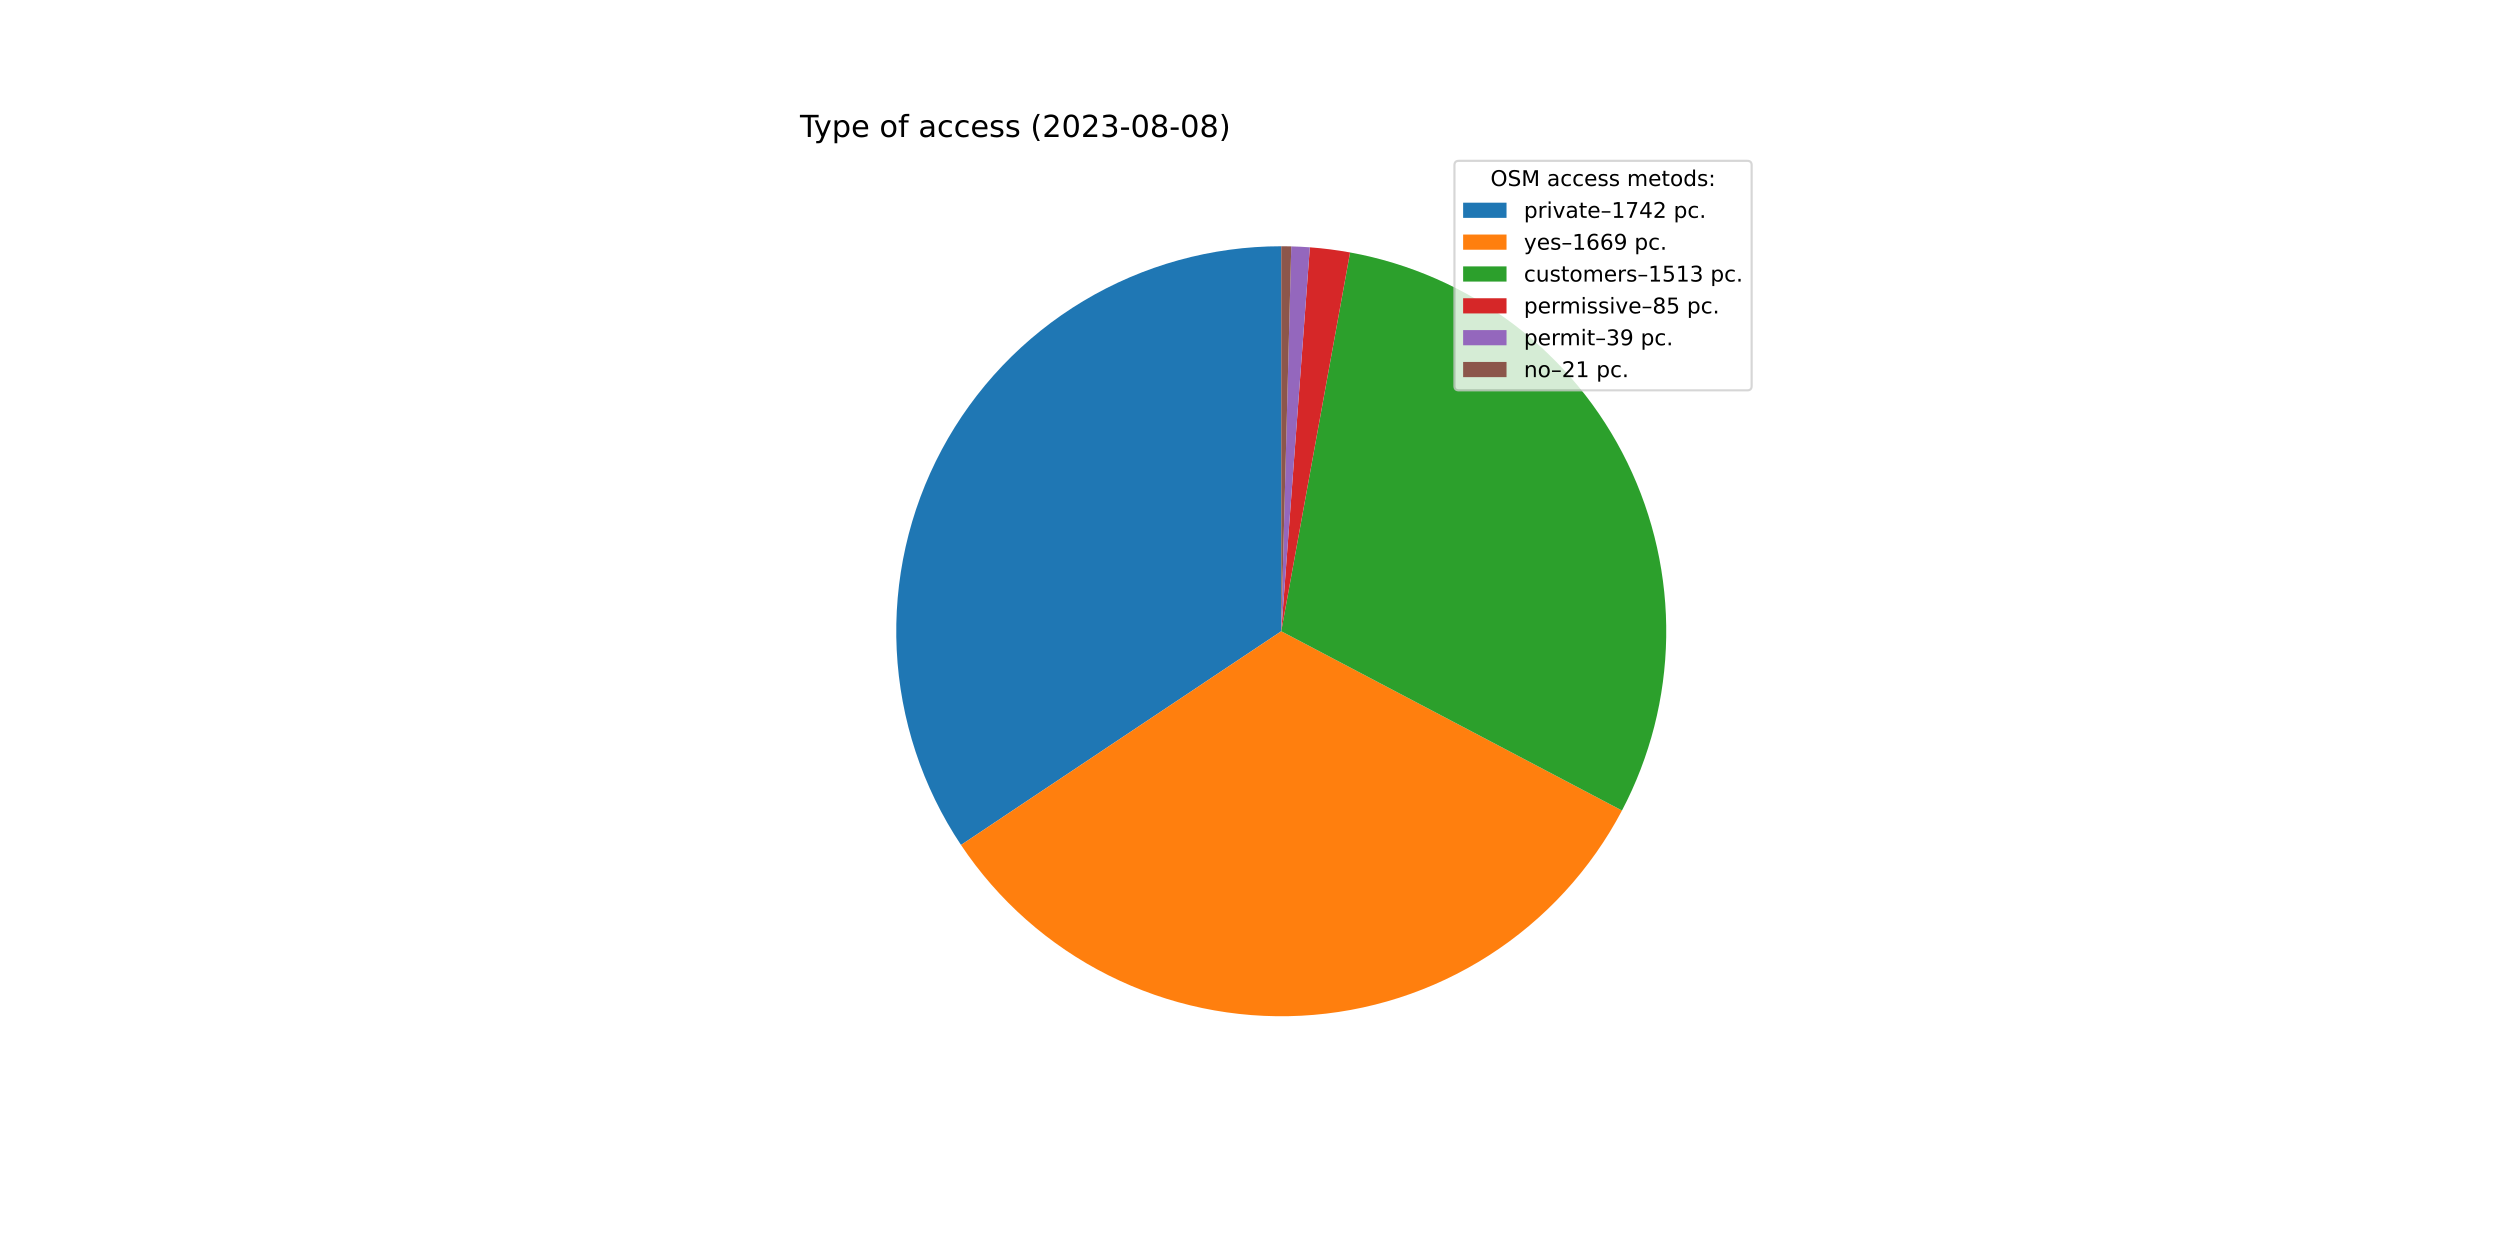
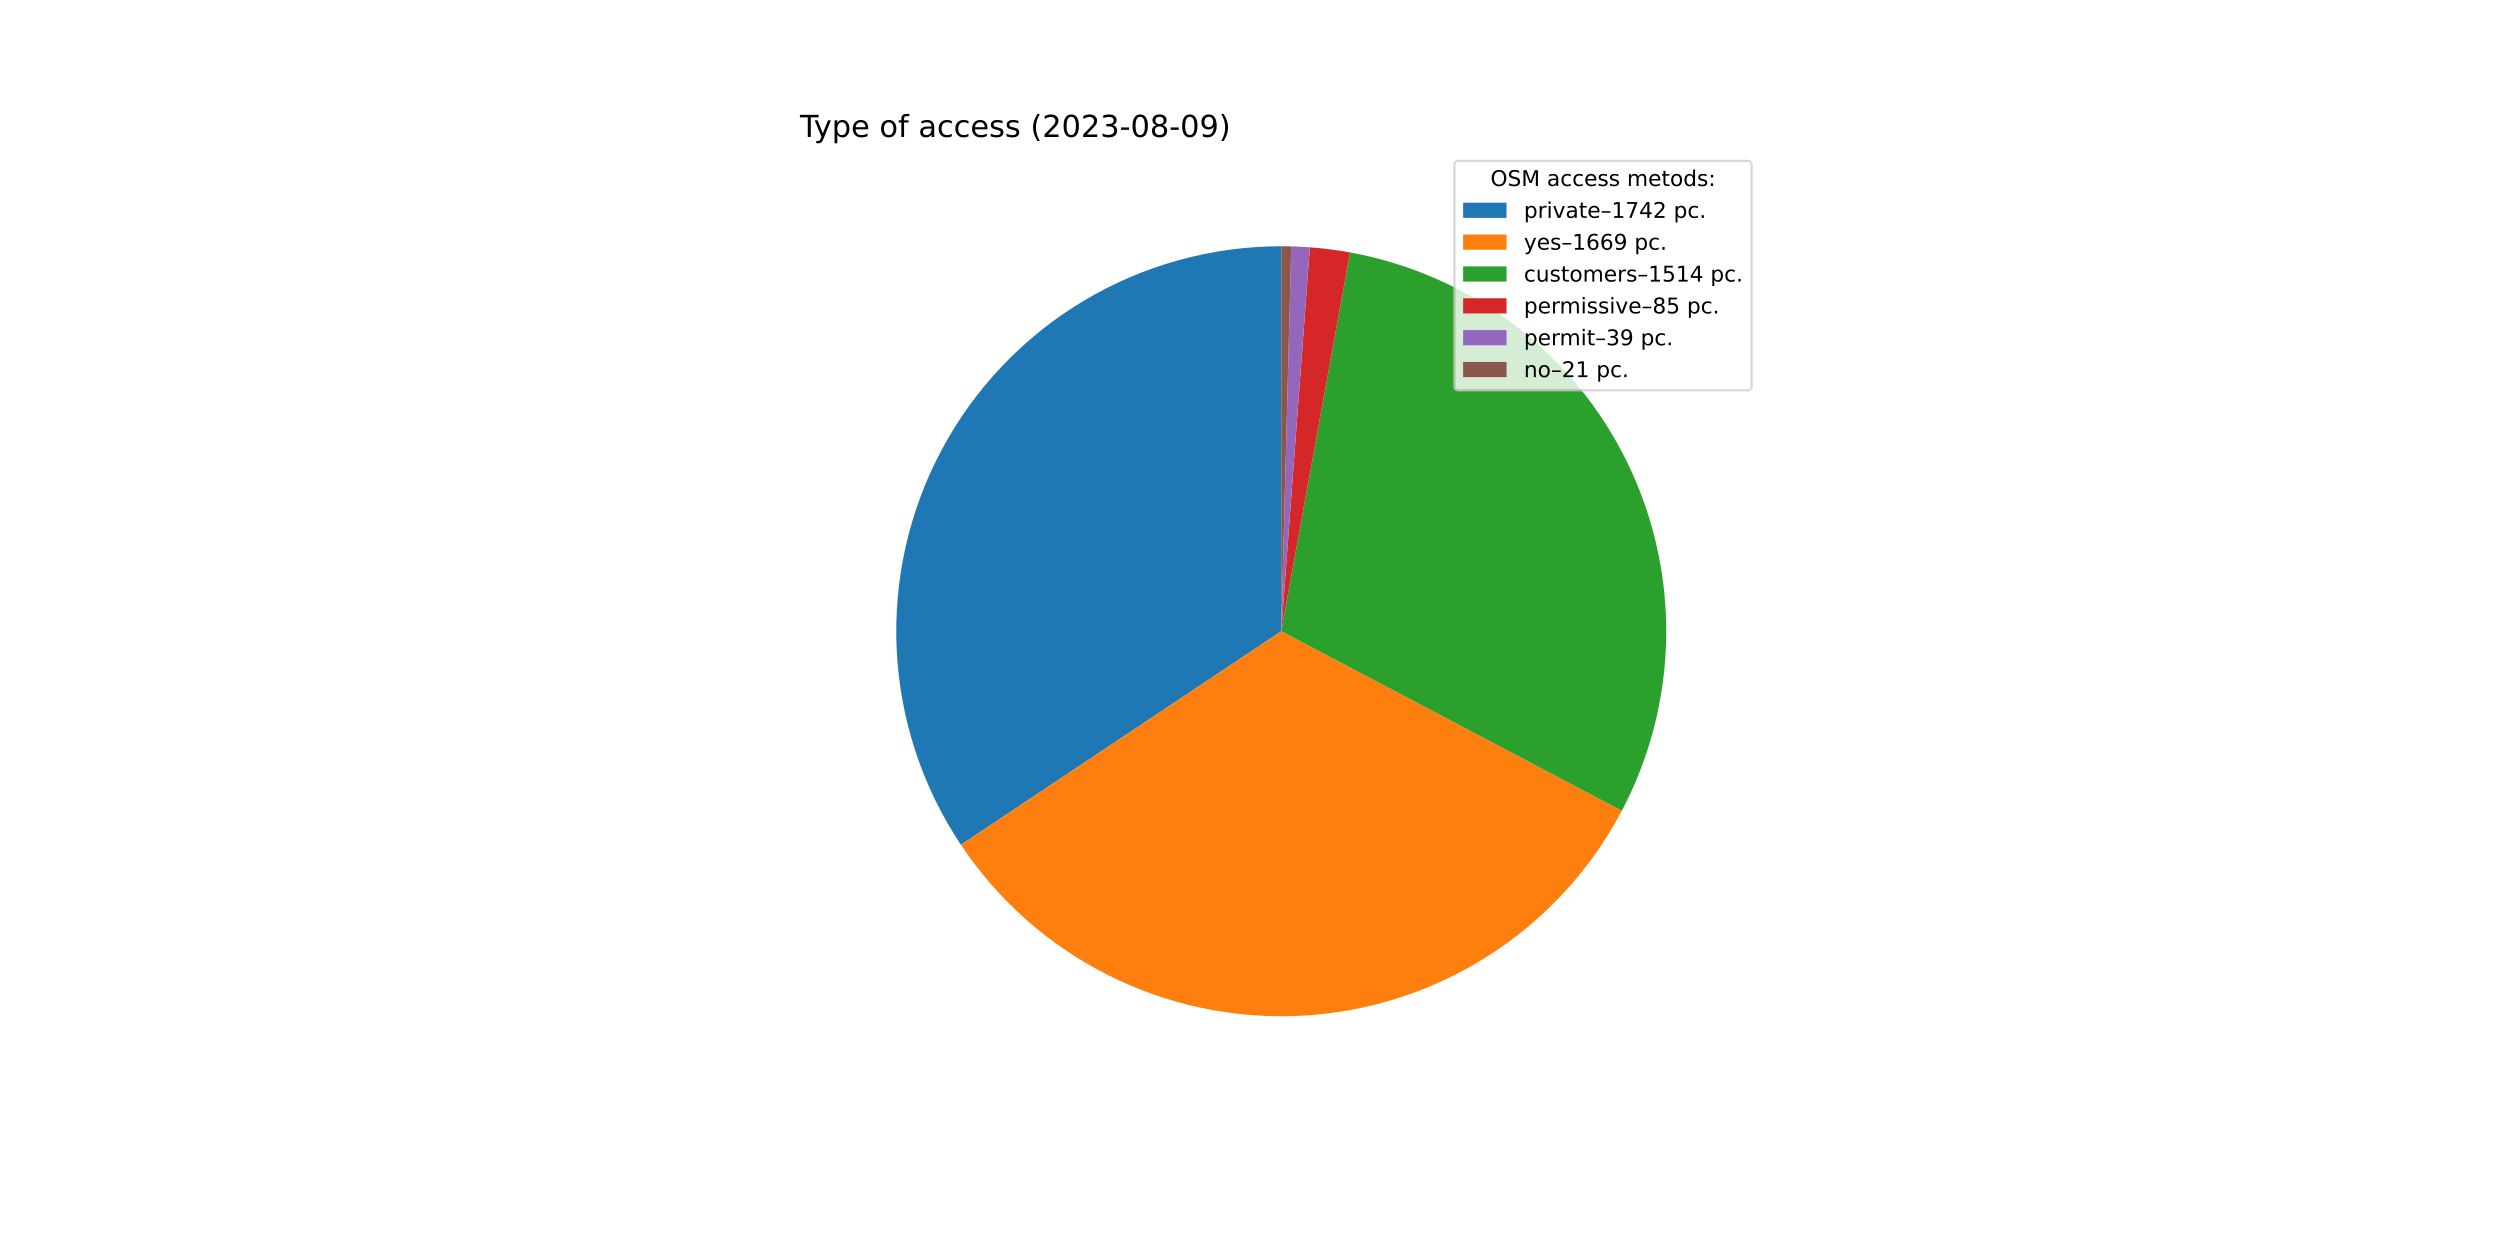
<svg xmlns="http://www.w3.org/2000/svg" xmlns:xlink="http://www.w3.org/1999/xlink" width="1152pt" height="576pt" viewBox="0 0 1152 576" version="1.1">
  <defs>
    <style type="text/css">*{stroke-linejoin: round; stroke-linecap: butt}</style>
  </defs>
  <g id="figure_1">
    <g id="patch_1">
      <path d="M 0 576  L 1152 576  L 1152 0  L 0 0  z " style="fill: #ffffff" />
    </g>
    <g id="axes_1">
      <g id="patch_2">
-         <path d="M 590.4 113.472  C 558.285 113.472 526.765 122.192 499.216 138.699  C 471.668 155.205 449.112 178.886 433.964 207.205  C 418.817 235.524 411.64 267.431 413.202 299.508  C 414.764 331.585 425.007 362.644 442.833 389.357  L 590.4 290.88  L 590.4 113.472  z " style="fill: #1f77b4" />
+         <path d="M 590.4 113.472  C 558.291 113.472 526.777 122.189 499.232 138.689  C 471.688 155.189 449.132 178.862 433.982 207.172  C 418.832 235.481 411.648 267.38 413.199 299.451  C 414.75 331.522 424.98 362.579 442.791 389.294  L 590.4 290.88  L 590.4 113.472  z " style="fill: #1f77b4" />
      </g>
      <g id="patch_3">
-         <path d="M 442.833 389.357  C 459.905 414.938 483.338 435.646 510.825 449.44  C 538.312 463.235 568.919 469.648 599.632 468.048  C 630.344 466.447 660.119 456.888 686.024 440.311  C 711.928 423.735 733.082 400.703 747.402 373.487  L 590.4 290.88  L 442.833 389.357  z " style="fill: #ff7f0e" />
+         <path d="M 442.791 389.294  C 459.848 414.877 483.267 435.592 510.741 449.398  C 538.215 463.205 568.813 469.634 599.52 468.053  C 630.228 466.473 660.003 456.936 685.914 440.381  C 711.826 423.827 732.994 400.817 747.333 373.617  L 590.4 290.88  L 442.791 389.294  z " style="fill: #ff7f0e" />
      </g>
      <g id="patch_4">
-         <path d="M 747.402 373.487  C 760.371 348.838 767.355 321.478 767.787 293.629  C 768.218 265.78 762.085 238.216 749.886 213.178  C 737.687 188.139 719.762 166.321 697.565 149.497  C 675.368 132.672 649.518 121.309 622.115 116.33  L 590.4 290.88  L 747.402 373.487  z " style="fill: #2ca02c" />
+         <path d="M 747.333 373.617  C 760.329 348.968 767.336 321.6 767.785 293.738  C 768.234 265.876 762.112 238.297 749.917 213.241  C 737.723 188.186 719.795 166.352 697.591 149.516  C 675.387 132.68 649.525 121.309 622.108 116.329  L 590.4 290.88  L 747.333 373.617  z " style="fill: #2ca02c" />
      </g>
      <g id="patch_5">
-         <path d="M 622.115 116.33  C 619.049 115.773 615.97 115.297 612.879 114.902  C 609.789 114.507 606.689 114.194 603.582 113.962  L 590.4 290.88  L 622.115 116.33  z " style="fill: #d62728" />
+         <path d="M 622.108 116.329  C 619.044 115.772 615.965 115.296 612.875 114.901  C 609.785 114.507 606.686 114.194 603.579 113.962  L 590.4 290.88  L 622.108 116.329  z " style="fill: #d62728" />
      </g>
      <g id="patch_6">
-         <path d="M 603.582 113.962  C 602.157 113.856 600.73 113.767 599.302 113.695  C 597.875 113.624 596.446 113.569 595.017 113.532  L 590.4 290.88  L 603.582 113.962  z " style="fill: #9467bd" />
+         <path d="M 603.579 113.962  C 602.154 113.856 600.728 113.767 599.301 113.695  C 597.873 113.624 596.445 113.569 595.017 113.532  L 590.4 290.88  L 603.579 113.962  z " style="fill: #9467bd" />
      </g>
      <g id="patch_7">
-         <path d="M 595.017 113.532  C 594.248 113.512 593.479 113.497 592.709 113.487  C 591.939 113.477 591.17 113.472 590.4 113.472  L 590.4 290.88  L 595.017 113.532  z " style="fill: #8c564b" />
+         <path d="M 595.017 113.532  C 594.247 113.512 593.478 113.497 592.708 113.487  C 591.939 113.477 591.169 113.472 590.4 113.472  L 590.4 290.88  L 595.017 113.532  z " style="fill: #8c564b" />
      </g>
      <g id="matplotlib.axis_1" />
      <g id="matplotlib.axis_2" />
      <g id="text_1">
        <g transform="translate(368.64 63.12)scale(0.14 -0.14)">
          <defs>
            <path id="DejaVuSans-54" d="M -19 4666  L 3928 4666  L 3928 4134  L 2272 4134  L 2272 0  L 1638 0  L 1638 4134  L -19 4134  L -19 4666  z " transform="scale(0.015625)" />
            <path id="DejaVuSans-79" d="M 2059 -325  Q 1816 -950 1584 -1140  Q 1353 -1331 966 -1331  L 506 -1331  L 506 -850  L 844 -850  Q 1081 -850 1212 -737  Q 1344 -625 1503 -206  L 1606 56  L 191 3500  L 800 3500  L 1894 763  L 2988 3500  L 3597 3500  L 2059 -325  z " transform="scale(0.015625)" />
            <path id="DejaVuSans-70" d="M 1159 525  L 1159 -1331  L 581 -1331  L 581 3500  L 1159 3500  L 1159 2969  Q 1341 3281 1617 3432  Q 1894 3584 2278 3584  Q 2916 3584 3314 3078  Q 3713 2572 3713 1747  Q 3713 922 3314 415  Q 2916 -91 2278 -91  Q 1894 -91 1617 61  Q 1341 213 1159 525  z M 3116 1747  Q 3116 2381 2855 2742  Q 2594 3103 2138 3103  Q 1681 3103 1420 2742  Q 1159 2381 1159 1747  Q 1159 1113 1420 752  Q 1681 391 2138 391  Q 2594 391 2855 752  Q 3116 1113 3116 1747  z " transform="scale(0.015625)" />
            <path id="DejaVuSans-65" d="M 3597 1894  L 3597 1613  L 953 1613  Q 991 1019 1311 708  Q 1631 397 2203 397  Q 2534 397 2845 478  Q 3156 559 3463 722  L 3463 178  Q 3153 47 2828 -22  Q 2503 -91 2169 -91  Q 1331 -91 842 396  Q 353 884 353 1716  Q 353 2575 817 3079  Q 1281 3584 2069 3584  Q 2775 3584 3186 3129  Q 3597 2675 3597 1894  z M 3022 2063  Q 3016 2534 2758 2815  Q 2500 3097 2075 3097  Q 1594 3097 1305 2825  Q 1016 2553 972 2059  L 3022 2063  z " transform="scale(0.015625)" />
            <path id="DejaVuSans-20" transform="scale(0.015625)" />
            <path id="DejaVuSans-6f" d="M 1959 3097  Q 1497 3097 1228 2736  Q 959 2375 959 1747  Q 959 1119 1226 758  Q 1494 397 1959 397  Q 2419 397 2687 759  Q 2956 1122 2956 1747  Q 2956 2369 2687 2733  Q 2419 3097 1959 3097  z M 1959 3584  Q 2709 3584 3137 3096  Q 3566 2609 3566 1747  Q 3566 888 3137 398  Q 2709 -91 1959 -91  Q 1206 -91 779 398  Q 353 888 353 1747  Q 353 2609 779 3096  Q 1206 3584 1959 3584  z " transform="scale(0.015625)" />
            <path id="DejaVuSans-66" d="M 2375 4863  L 2375 4384  L 1825 4384  Q 1516 4384 1395 4259  Q 1275 4134 1275 3809  L 1275 3500  L 2222 3500  L 2222 3053  L 1275 3053  L 1275 0  L 697 0  L 697 3053  L 147 3053  L 147 3500  L 697 3500  L 697 3744  Q 697 4328 969 4595  Q 1241 4863 1831 4863  L 2375 4863  z " transform="scale(0.015625)" />
            <path id="DejaVuSans-61" d="M 2194 1759  Q 1497 1759 1228 1600  Q 959 1441 959 1056  Q 959 750 1161 570  Q 1363 391 1709 391  Q 2188 391 2477 730  Q 2766 1069 2766 1631  L 2766 1759  L 2194 1759  z M 3341 1997  L 3341 0  L 2766 0  L 2766 531  Q 2569 213 2275 61  Q 1981 -91 1556 -91  Q 1019 -91 701 211  Q 384 513 384 1019  Q 384 1609 779 1909  Q 1175 2209 1959 2209  L 2766 2209  L 2766 2266  Q 2766 2663 2505 2880  Q 2244 3097 1772 3097  Q 1472 3097 1187 3025  Q 903 2953 641 2809  L 641 3341  Q 956 3463 1253 3523  Q 1550 3584 1831 3584  Q 2591 3584 2966 3190  Q 3341 2797 3341 1997  z " transform="scale(0.015625)" />
            <path id="DejaVuSans-63" d="M 3122 3366  L 3122 2828  Q 2878 2963 2633 3030  Q 2388 3097 2138 3097  Q 1578 3097 1268 2742  Q 959 2388 959 1747  Q 959 1106 1268 751  Q 1578 397 2138 397  Q 2388 397 2633 464  Q 2878 531 3122 666  L 3122 134  Q 2881 22 2623 -34  Q 2366 -91 2075 -91  Q 1284 -91 818 406  Q 353 903 353 1747  Q 353 2603 823 3093  Q 1294 3584 2113 3584  Q 2378 3584 2631 3529  Q 2884 3475 3122 3366  z " transform="scale(0.015625)" />
            <path id="DejaVuSans-73" d="M 2834 3397  L 2834 2853  Q 2591 2978 2328 3040  Q 2066 3103 1784 3103  Q 1356 3103 1142 2972  Q 928 2841 928 2578  Q 928 2378 1081 2264  Q 1234 2150 1697 2047  L 1894 2003  Q 2506 1872 2764 1633  Q 3022 1394 3022 966  Q 3022 478 2636 193  Q 2250 -91 1575 -91  Q 1294 -91 989 -36  Q 684 19 347 128  L 347 722  Q 666 556 975 473  Q 1284 391 1588 391  Q 1994 391 2212 530  Q 2431 669 2431 922  Q 2431 1156 2273 1281  Q 2116 1406 1581 1522  L 1381 1569  Q 847 1681 609 1914  Q 372 2147 372 2553  Q 372 3047 722 3315  Q 1072 3584 1716 3584  Q 2034 3584 2315 3537  Q 2597 3491 2834 3397  z " transform="scale(0.015625)" />
            <path id="DejaVuSans-28" d="M 1984 4856  Q 1566 4138 1362 3434  Q 1159 2731 1159 2009  Q 1159 1288 1364 580  Q 1569 -128 1984 -844  L 1484 -844  Q 1016 -109 783 600  Q 550 1309 550 2009  Q 550 2706 781 3412  Q 1013 4119 1484 4856  L 1984 4856  z " transform="scale(0.015625)" />
            <path id="DejaVuSans-32" d="M 1228 531  L 3431 531  L 3431 0  L 469 0  L 469 531  Q 828 903 1448 1529  Q 2069 2156 2228 2338  Q 2531 2678 2651 2914  Q 2772 3150 2772 3378  Q 2772 3750 2511 3984  Q 2250 4219 1831 4219  Q 1534 4219 1204 4116  Q 875 4013 500 3803  L 500 4441  Q 881 4594 1212 4672  Q 1544 4750 1819 4750  Q 2544 4750 2975 4387  Q 3406 4025 3406 3419  Q 3406 3131 3298 2873  Q 3191 2616 2906 2266  Q 2828 2175 2409 1742  Q 1991 1309 1228 531  z " transform="scale(0.015625)" />
            <path id="DejaVuSans-30" d="M 2034 4250  Q 1547 4250 1301 3770  Q 1056 3291 1056 2328  Q 1056 1369 1301 889  Q 1547 409 2034 409  Q 2525 409 2770 889  Q 3016 1369 3016 2328  Q 3016 3291 2770 3770  Q 2525 4250 2034 4250  z M 2034 4750  Q 2819 4750 3233 4129  Q 3647 3509 3647 2328  Q 3647 1150 3233 529  Q 2819 -91 2034 -91  Q 1250 -91 836 529  Q 422 1150 422 2328  Q 422 3509 836 4129  Q 1250 4750 2034 4750  z " transform="scale(0.015625)" />
            <path id="DejaVuSans-33" d="M 2597 2516  Q 3050 2419 3304 2112  Q 3559 1806 3559 1356  Q 3559 666 3084 287  Q 2609 -91 1734 -91  Q 1441 -91 1130 -33  Q 819 25 488 141  L 488 750  Q 750 597 1062 519  Q 1375 441 1716 441  Q 2309 441 2620 675  Q 2931 909 2931 1356  Q 2931 1769 2642 2001  Q 2353 2234 1838 2234  L 1294 2234  L 1294 2753  L 1863 2753  Q 2328 2753 2575 2939  Q 2822 3125 2822 3475  Q 2822 3834 2567 4026  Q 2313 4219 1838 4219  Q 1578 4219 1281 4162  Q 984 4106 628 3988  L 628 4550  Q 988 4650 1302 4700  Q 1616 4750 1894 4750  Q 2613 4750 3031 4423  Q 3450 4097 3450 3541  Q 3450 3153 3228 2886  Q 3006 2619 2597 2516  z " transform="scale(0.015625)" />
            <path id="DejaVuSans-2d" d="M 313 2009  L 1997 2009  L 1997 1497  L 313 1497  L 313 2009  z " transform="scale(0.015625)" />
            <path id="DejaVuSans-38" d="M 2034 2216  Q 1584 2216 1326 1975  Q 1069 1734 1069 1313  Q 1069 891 1326 650  Q 1584 409 2034 409  Q 2484 409 2743 651  Q 3003 894 3003 1313  Q 3003 1734 2745 1975  Q 2488 2216 2034 2216  z M 1403 2484  Q 997 2584 770 2862  Q 544 3141 544 3541  Q 544 4100 942 4425  Q 1341 4750 2034 4750  Q 2731 4750 3128 4425  Q 3525 4100 3525 3541  Q 3525 3141 3298 2862  Q 3072 2584 2669 2484  Q 3125 2378 3379 2068  Q 3634 1759 3634 1313  Q 3634 634 3220 271  Q 2806 -91 2034 -91  Q 1263 -91 848 271  Q 434 634 434 1313  Q 434 1759 690 2068  Q 947 2378 1403 2484  z M 1172 3481  Q 1172 3119 1398 2916  Q 1625 2713 2034 2713  Q 2441 2713 2670 2916  Q 2900 3119 2900 3481  Q 2900 3844 2670 4047  Q 2441 4250 2034 4250  Q 1625 4250 1398 4047  Q 1172 3844 1172 3481  z " transform="scale(0.015625)" />
+             <path id="DejaVuSans-39" d="M 703 97  L 703 672  Q 941 559 1184 500  Q 1428 441 1663 441  Q 2288 441 2617 861  Q 2947 1281 2994 2138  Q 2813 1869 2534 1725  Q 2256 1581 1919 1581  Q 1219 1581 811 2004  Q 403 2428 403 3163  Q 403 3881 828 4315  Q 1253 4750 1959 4750  Q 2769 4750 3195 4129  Q 3622 3509 3622 2328  Q 3622 1225 3098 567  Q 2575 -91 1691 -91  Q 1453 -91 1209 -44  Q 966 3 703 97  z M 1959 2075  Q 2384 2075 2632 2365  Q 2881 2656 2881 3163  Q 2881 3666 2632 3958  Q 2384 4250 1959 4250  Q 1534 4250 1286 3958  Q 1038 3666 1038 3163  Q 1038 2656 1286 2365  Q 1534 2075 1959 2075  z " transform="scale(0.015625)" />
            <path id="DejaVuSans-29" d="M 513 4856  L 1013 4856  Q 1481 4119 1714 3412  Q 1947 2706 1947 2009  Q 1947 1309 1714 600  Q 1481 -109 1013 -844  L 513 -844  Q 928 -128 1133 580  Q 1338 1288 1338 2009  Q 1338 2731 1133 3434  Q 928 4138 513 4856  z " transform="scale(0.015625)" />
          </defs>
          <use xlink:href="#DejaVuSans-54" />
          <use xlink:href="#DejaVuSans-79" x="45.459" />
          <use xlink:href="#DejaVuSans-70" x="104.639" />
          <use xlink:href="#DejaVuSans-65" x="168.115" />
          <use xlink:href="#DejaVuSans-20" x="229.639" />
          <use xlink:href="#DejaVuSans-6f" x="261.426" />
          <use xlink:href="#DejaVuSans-66" x="322.607" />
          <use xlink:href="#DejaVuSans-20" x="357.812" />
          <use xlink:href="#DejaVuSans-61" x="389.6" />
          <use xlink:href="#DejaVuSans-63" x="450.879" />
          <use xlink:href="#DejaVuSans-63" x="505.859" />
          <use xlink:href="#DejaVuSans-65" x="560.84" />
          <use xlink:href="#DejaVuSans-73" x="622.363" />
          <use xlink:href="#DejaVuSans-73" x="674.463" />
          <use xlink:href="#DejaVuSans-20" x="726.562" />
          <use xlink:href="#DejaVuSans-28" x="758.35" />
          <use xlink:href="#DejaVuSans-32" x="797.363" />
          <use xlink:href="#DejaVuSans-30" x="860.986" />
          <use xlink:href="#DejaVuSans-32" x="924.609" />
          <use xlink:href="#DejaVuSans-33" x="988.232" />
          <use xlink:href="#DejaVuSans-2d" x="1051.855" />
          <use xlink:href="#DejaVuSans-30" x="1087.939" />
          <use xlink:href="#DejaVuSans-38" x="1151.562" />
          <use xlink:href="#DejaVuSans-2d" x="1215.186" />
          <use xlink:href="#DejaVuSans-30" x="1251.27" />
-           <use xlink:href="#DejaVuSans-38" x="1314.893" />
+           <use xlink:href="#DejaVuSans-39" x="1314.893" />
          <use xlink:href="#DejaVuSans-29" x="1378.516" />
        </g>
      </g>
      <g id="legend_1">
        <g id="patch_8">
          <path d="M 672.208 179.867  L 805.16 179.867  Q 807.16 179.867 807.16 177.867  L 807.16 76.12  Q 807.16 74.12 805.16 74.12  L 672.208 74.12  Q 670.208 74.12 670.208 76.12  L 670.208 177.867  Q 670.208 179.867 672.208 179.867  z " style="fill: #ffffff; opacity: 0.8; stroke: #cccccc; stroke-linejoin: miter" />
        </g>
        <g id="text_2">
          <g transform="translate(686.8038 85.71844)scale(0.1 -0.1)">
            <defs>
              <path id="DejaVuSans-4f" d="M 2522 4238  Q 1834 4238 1429 3725  Q 1025 3213 1025 2328  Q 1025 1447 1429 934  Q 1834 422 2522 422  Q 3209 422 3611 934  Q 4013 1447 4013 2328  Q 4013 3213 3611 3725  Q 3209 4238 2522 4238  z M 2522 4750  Q 3503 4750 4090 4092  Q 4678 3434 4678 2328  Q 4678 1225 4090 567  Q 3503 -91 2522 -91  Q 1538 -91 948 565  Q 359 1222 359 2328  Q 359 3434 948 4092  Q 1538 4750 2522 4750  z " transform="scale(0.015625)" />
              <path id="DejaVuSans-53" d="M 3425 4513  L 3425 3897  Q 3066 4069 2747 4153  Q 2428 4238 2131 4238  Q 1616 4238 1336 4038  Q 1056 3838 1056 3469  Q 1056 3159 1242 3001  Q 1428 2844 1947 2747  L 2328 2669  Q 3034 2534 3370 2195  Q 3706 1856 3706 1288  Q 3706 609 3251 259  Q 2797 -91 1919 -91  Q 1588 -91 1214 -16  Q 841 59 441 206  L 441 856  Q 825 641 1194 531  Q 1563 422 1919 422  Q 2459 422 2753 634  Q 3047 847 3047 1241  Q 3047 1584 2836 1778  Q 2625 1972 2144 2069  L 1759 2144  Q 1053 2284 737 2584  Q 422 2884 422 3419  Q 422 4038 858 4394  Q 1294 4750 2059 4750  Q 2388 4750 2728 4690  Q 3069 4631 3425 4513  z " transform="scale(0.015625)" />
              <path id="DejaVuSans-4d" d="M 628 4666  L 1569 4666  L 2759 1491  L 3956 4666  L 4897 4666  L 4897 0  L 4281 0  L 4281 4097  L 3078 897  L 2444 897  L 1241 4097  L 1241 0  L 628 0  L 628 4666  z " transform="scale(0.015625)" />
              <path id="DejaVuSans-6d" d="M 3328 2828  Q 3544 3216 3844 3400  Q 4144 3584 4550 3584  Q 5097 3584 5394 3201  Q 5691 2819 5691 2113  L 5691 0  L 5113 0  L 5113 2094  Q 5113 2597 4934 2840  Q 4756 3084 4391 3084  Q 3944 3084 3684 2787  Q 3425 2491 3425 1978  L 3425 0  L 2847 0  L 2847 2094  Q 2847 2600 2669 2842  Q 2491 3084 2119 3084  Q 1678 3084 1418 2786  Q 1159 2488 1159 1978  L 1159 0  L 581 0  L 581 3500  L 1159 3500  L 1159 2956  Q 1356 3278 1631 3431  Q 1906 3584 2284 3584  Q 2666 3584 2933 3390  Q 3200 3197 3328 2828  z " transform="scale(0.015625)" />
              <path id="DejaVuSans-74" d="M 1172 4494  L 1172 3500  L 2356 3500  L 2356 3053  L 1172 3053  L 1172 1153  Q 1172 725 1289 603  Q 1406 481 1766 481  L 2356 481  L 2356 0  L 1766 0  Q 1100 0 847 248  Q 594 497 594 1153  L 594 3053  L 172 3053  L 172 3500  L 594 3500  L 594 4494  L 1172 4494  z " transform="scale(0.015625)" />
              <path id="DejaVuSans-64" d="M 2906 2969  L 2906 4863  L 3481 4863  L 3481 0  L 2906 0  L 2906 525  Q 2725 213 2448 61  Q 2172 -91 1784 -91  Q 1150 -91 751 415  Q 353 922 353 1747  Q 353 2572 751 3078  Q 1150 3584 1784 3584  Q 2172 3584 2448 3432  Q 2725 3281 2906 2969  z M 947 1747  Q 947 1113 1208 752  Q 1469 391 1925 391  Q 2381 391 2643 752  Q 2906 1113 2906 1747  Q 2906 2381 2643 2742  Q 2381 3103 1925 3103  Q 1469 3103 1208 2742  Q 947 2381 947 1747  z " transform="scale(0.015625)" />
              <path id="DejaVuSans-3a" d="M 750 794  L 1409 794  L 1409 0  L 750 0  L 750 794  z M 750 3309  L 1409 3309  L 1409 2516  L 750 2516  L 750 3309  z " transform="scale(0.015625)" />
            </defs>
            <use xlink:href="#DejaVuSans-4f" />
            <use xlink:href="#DejaVuSans-53" x="78.711" />
            <use xlink:href="#DejaVuSans-4d" x="142.188" />
            <use xlink:href="#DejaVuSans-20" x="228.467" />
            <use xlink:href="#DejaVuSans-61" x="260.254" />
            <use xlink:href="#DejaVuSans-63" x="321.533" />
            <use xlink:href="#DejaVuSans-63" x="376.514" />
            <use xlink:href="#DejaVuSans-65" x="431.494" />
            <use xlink:href="#DejaVuSans-73" x="493.018" />
            <use xlink:href="#DejaVuSans-73" x="545.117" />
            <use xlink:href="#DejaVuSans-20" x="597.217" />
            <use xlink:href="#DejaVuSans-6d" x="629.004" />
            <use xlink:href="#DejaVuSans-65" x="726.416" />
            <use xlink:href="#DejaVuSans-74" x="787.939" />
            <use xlink:href="#DejaVuSans-6f" x="827.148" />
            <use xlink:href="#DejaVuSans-64" x="888.33" />
            <use xlink:href="#DejaVuSans-73" x="951.807" />
            <use xlink:href="#DejaVuSans-3a" x="1003.906" />
          </g>
        </g>
        <g id="patch_9">
          <path d="M 674.208 100.397  L 694.208 100.397  L 694.208 93.397  L 674.208 93.397  z " style="fill: #1f77b4" />
        </g>
        <g id="text_3">
          <g transform="translate(702.2084 100.3966)scale(0.1 -0.1)">
            <defs>
              <path id="DejaVuSans-72" d="M 2631 2963  Q 2534 3019 2420 3045  Q 2306 3072 2169 3072  Q 1681 3072 1420 2755  Q 1159 2438 1159 1844  L 1159 0  L 581 0  L 581 3500  L 1159 3500  L 1159 2956  Q 1341 3275 1631 3429  Q 1922 3584 2338 3584  Q 2397 3584 2469 3576  Q 2541 3569 2628 3553  L 2631 2963  z " transform="scale(0.015625)" />
              <path id="DejaVuSans-69" d="M 603 3500  L 1178 3500  L 1178 0  L 603 0  L 603 3500  z M 603 4863  L 1178 4863  L 1178 4134  L 603 4134  L 603 4863  z " transform="scale(0.015625)" />
              <path id="DejaVuSans-76" d="M 191 3500  L 800 3500  L 1894 563  L 2988 3500  L 3597 3500  L 2284 0  L 1503 0  L 191 3500  z " transform="scale(0.015625)" />
              <path id="DejaVuSans-2013" d="M 313 1978  L 2888 1978  L 2888 1528  L 313 1528  L 313 1978  z " transform="scale(0.015625)" />
              <path id="DejaVuSans-31" d="M 794 531  L 1825 531  L 1825 4091  L 703 3866  L 703 4441  L 1819 4666  L 2450 4666  L 2450 531  L 3481 531  L 3481 0  L 794 0  L 794 531  z " transform="scale(0.015625)" />
              <path id="DejaVuSans-37" d="M 525 4666  L 3525 4666  L 3525 4397  L 1831 0  L 1172 0  L 2766 4134  L 525 4134  L 525 4666  z " transform="scale(0.015625)" />
              <path id="DejaVuSans-34" d="M 2419 4116  L 825 1625  L 2419 1625  L 2419 4116  z M 2253 4666  L 3047 4666  L 3047 1625  L 3713 1625  L 3713 1100  L 3047 1100  L 3047 0  L 2419 0  L 2419 1100  L 313 1100  L 313 1709  L 2253 4666  z " transform="scale(0.015625)" />
              <path id="DejaVuSans-2e" d="M 684 794  L 1344 794  L 1344 0  L 684 0  L 684 794  z " transform="scale(0.015625)" />
            </defs>
            <use xlink:href="#DejaVuSans-70" />
            <use xlink:href="#DejaVuSans-72" x="63.477" />
            <use xlink:href="#DejaVuSans-69" x="104.59" />
            <use xlink:href="#DejaVuSans-76" x="132.373" />
            <use xlink:href="#DejaVuSans-61" x="191.553" />
            <use xlink:href="#DejaVuSans-74" x="252.832" />
            <use xlink:href="#DejaVuSans-65" x="292.041" />
            <use xlink:href="#DejaVuSans-2013" x="353.564" />
            <use xlink:href="#DejaVuSans-31" x="403.564" />
            <use xlink:href="#DejaVuSans-37" x="467.188" />
            <use xlink:href="#DejaVuSans-34" x="530.811" />
            <use xlink:href="#DejaVuSans-32" x="594.434" />
            <use xlink:href="#DejaVuSans-20" x="658.057" />
            <use xlink:href="#DejaVuSans-70" x="689.844" />
            <use xlink:href="#DejaVuSans-63" x="753.32" />
            <use xlink:href="#DejaVuSans-2e" x="808.301" />
          </g>
        </g>
        <g id="patch_10">
          <path d="M 674.208 115.075  L 694.208 115.075  L 694.208 108.075  L 674.208 108.075  z " style="fill: #ff7f0e" />
        </g>
        <g id="text_4">
          <g transform="translate(702.2084 115.0747)scale(0.1 -0.1)">
            <defs>
              <path id="DejaVuSans-36" d="M 2113 2584  Q 1688 2584 1439 2293  Q 1191 2003 1191 1497  Q 1191 994 1439 701  Q 1688 409 2113 409  Q 2538 409 2786 701  Q 3034 994 3034 1497  Q 3034 2003 2786 2293  Q 2538 2584 2113 2584  z M 3366 4563  L 3366 3988  Q 3128 4100 2886 4159  Q 2644 4219 2406 4219  Q 1781 4219 1451 3797  Q 1122 3375 1075 2522  Q 1259 2794 1537 2939  Q 1816 3084 2150 3084  Q 2853 3084 3261 2657  Q 3669 2231 3669 1497  Q 3669 778 3244 343  Q 2819 -91 2113 -91  Q 1303 -91 875 529  Q 447 1150 447 2328  Q 447 3434 972 4092  Q 1497 4750 2381 4750  Q 2619 4750 2861 4703  Q 3103 4656 3366 4563  z " transform="scale(0.015625)" />
-               <path id="DejaVuSans-39" d="M 703 97  L 703 672  Q 941 559 1184 500  Q 1428 441 1663 441  Q 2288 441 2617 861  Q 2947 1281 2994 2138  Q 2813 1869 2534 1725  Q 2256 1581 1919 1581  Q 1219 1581 811 2004  Q 403 2428 403 3163  Q 403 3881 828 4315  Q 1253 4750 1959 4750  Q 2769 4750 3195 4129  Q 3622 3509 3622 2328  Q 3622 1225 3098 567  Q 2575 -91 1691 -91  Q 1453 -91 1209 -44  Q 966 3 703 97  z M 1959 2075  Q 2384 2075 2632 2365  Q 2881 2656 2881 3163  Q 2881 3666 2632 3958  Q 2384 4250 1959 4250  Q 1534 4250 1286 3958  Q 1038 3666 1038 3163  Q 1038 2656 1286 2365  Q 1534 2075 1959 2075  z " transform="scale(0.015625)" />
            </defs>
            <use xlink:href="#DejaVuSans-79" />
            <use xlink:href="#DejaVuSans-65" x="59.18" />
            <use xlink:href="#DejaVuSans-73" x="120.703" />
            <use xlink:href="#DejaVuSans-2013" x="172.803" />
            <use xlink:href="#DejaVuSans-31" x="222.803" />
            <use xlink:href="#DejaVuSans-36" x="286.426" />
            <use xlink:href="#DejaVuSans-36" x="350.049" />
            <use xlink:href="#DejaVuSans-39" x="413.672" />
            <use xlink:href="#DejaVuSans-20" x="477.295" />
            <use xlink:href="#DejaVuSans-70" x="509.082" />
            <use xlink:href="#DejaVuSans-63" x="572.559" />
            <use xlink:href="#DejaVuSans-2e" x="627.539" />
          </g>
        </g>
        <g id="patch_11">
          <path d="M 674.208 129.753  L 694.208 129.753  L 694.208 122.753  L 674.208 122.753  z " style="fill: #2ca02c" />
        </g>
        <g id="text_5">
          <g transform="translate(702.2084 129.7528)scale(0.1 -0.1)">
            <defs>
              <path id="DejaVuSans-75" d="M 544 1381  L 544 3500  L 1119 3500  L 1119 1403  Q 1119 906 1312 657  Q 1506 409 1894 409  Q 2359 409 2629 706  Q 2900 1003 2900 1516  L 2900 3500  L 3475 3500  L 3475 0  L 2900 0  L 2900 538  Q 2691 219 2414 64  Q 2138 -91 1772 -91  Q 1169 -91 856 284  Q 544 659 544 1381  z M 1991 3584  L 1991 3584  z " transform="scale(0.015625)" />
              <path id="DejaVuSans-35" d="M 691 4666  L 3169 4666  L 3169 4134  L 1269 4134  L 1269 2991  Q 1406 3038 1543 3061  Q 1681 3084 1819 3084  Q 2600 3084 3056 2656  Q 3513 2228 3513 1497  Q 3513 744 3044 326  Q 2575 -91 1722 -91  Q 1428 -91 1123 -41  Q 819 9 494 109  L 494 744  Q 775 591 1075 516  Q 1375 441 1709 441  Q 2250 441 2565 725  Q 2881 1009 2881 1497  Q 2881 1984 2565 2268  Q 2250 2553 1709 2553  Q 1456 2553 1204 2497  Q 953 2441 691 2322  L 691 4666  z " transform="scale(0.015625)" />
            </defs>
            <use xlink:href="#DejaVuSans-63" />
            <use xlink:href="#DejaVuSans-75" x="54.98" />
            <use xlink:href="#DejaVuSans-73" x="118.359" />
            <use xlink:href="#DejaVuSans-74" x="170.459" />
            <use xlink:href="#DejaVuSans-6f" x="209.668" />
            <use xlink:href="#DejaVuSans-6d" x="270.85" />
            <use xlink:href="#DejaVuSans-65" x="368.262" />
            <use xlink:href="#DejaVuSans-72" x="429.785" />
            <use xlink:href="#DejaVuSans-73" x="470.898" />
            <use xlink:href="#DejaVuSans-2013" x="522.998" />
            <use xlink:href="#DejaVuSans-31" x="572.998" />
            <use xlink:href="#DejaVuSans-35" x="636.621" />
            <use xlink:href="#DejaVuSans-31" x="700.244" />
-             <use xlink:href="#DejaVuSans-33" x="763.867" />
+             <use xlink:href="#DejaVuSans-34" x="763.867" />
            <use xlink:href="#DejaVuSans-20" x="827.49" />
            <use xlink:href="#DejaVuSans-70" x="859.277" />
            <use xlink:href="#DejaVuSans-63" x="922.754" />
            <use xlink:href="#DejaVuSans-2e" x="977.734" />
          </g>
        </g>
        <g id="patch_12">
          <path d="M 674.208 144.431  L 694.208 144.431  L 694.208 137.431  L 674.208 137.431  z " style="fill: #d62728" />
        </g>
        <g id="text_6">
          <g transform="translate(702.2084 144.4309)scale(0.1 -0.1)">
            <use xlink:href="#DejaVuSans-70" />
            <use xlink:href="#DejaVuSans-65" x="63.477" />
            <use xlink:href="#DejaVuSans-72" x="125" />
            <use xlink:href="#DejaVuSans-6d" x="164.363" />
            <use xlink:href="#DejaVuSans-69" x="261.775" />
            <use xlink:href="#DejaVuSans-73" x="289.559" />
            <use xlink:href="#DejaVuSans-73" x="341.658" />
            <use xlink:href="#DejaVuSans-69" x="393.758" />
            <use xlink:href="#DejaVuSans-76" x="421.541" />
            <use xlink:href="#DejaVuSans-65" x="480.721" />
            <use xlink:href="#DejaVuSans-2013" x="542.244" />
            <use xlink:href="#DejaVuSans-38" x="592.244" />
            <use xlink:href="#DejaVuSans-35" x="655.867" />
            <use xlink:href="#DejaVuSans-20" x="719.49" />
            <use xlink:href="#DejaVuSans-70" x="751.277" />
            <use xlink:href="#DejaVuSans-63" x="814.754" />
            <use xlink:href="#DejaVuSans-2e" x="869.734" />
          </g>
        </g>
        <g id="patch_13">
          <path d="M 674.208 159.109  L 694.208 159.109  L 694.208 152.109  L 674.208 152.109  z " style="fill: #9467bd" />
        </g>
        <g id="text_7">
          <g transform="translate(702.2084 159.1091)scale(0.1 -0.1)">
            <use xlink:href="#DejaVuSans-70" />
            <use xlink:href="#DejaVuSans-65" x="63.477" />
            <use xlink:href="#DejaVuSans-72" x="125" />
            <use xlink:href="#DejaVuSans-6d" x="164.363" />
            <use xlink:href="#DejaVuSans-69" x="261.775" />
            <use xlink:href="#DejaVuSans-74" x="289.559" />
            <use xlink:href="#DejaVuSans-2013" x="328.768" />
            <use xlink:href="#DejaVuSans-33" x="378.768" />
            <use xlink:href="#DejaVuSans-39" x="442.391" />
            <use xlink:href="#DejaVuSans-20" x="506.014" />
            <use xlink:href="#DejaVuSans-70" x="537.801" />
            <use xlink:href="#DejaVuSans-63" x="601.277" />
            <use xlink:href="#DejaVuSans-2e" x="656.258" />
          </g>
        </g>
        <g id="patch_14">
          <path d="M 674.208 173.787  L 694.208 173.787  L 694.208 166.787  L 674.208 166.787  z " style="fill: #8c564b" />
        </g>
        <g id="text_8">
          <g transform="translate(702.2084 173.7872)scale(0.1 -0.1)">
            <defs>
              <path id="DejaVuSans-6e" d="M 3513 2113  L 3513 0  L 2938 0  L 2938 2094  Q 2938 2591 2744 2837  Q 2550 3084 2163 3084  Q 1697 3084 1428 2787  Q 1159 2491 1159 1978  L 1159 0  L 581 0  L 581 3500  L 1159 3500  L 1159 2956  Q 1366 3272 1645 3428  Q 1925 3584 2291 3584  Q 2894 3584 3203 3211  Q 3513 2838 3513 2113  z " transform="scale(0.015625)" />
            </defs>
            <use xlink:href="#DejaVuSans-6e" />
            <use xlink:href="#DejaVuSans-6f" x="63.379" />
            <use xlink:href="#DejaVuSans-2013" x="124.561" />
            <use xlink:href="#DejaVuSans-32" x="174.561" />
            <use xlink:href="#DejaVuSans-31" x="238.184" />
            <use xlink:href="#DejaVuSans-20" x="301.807" />
            <use xlink:href="#DejaVuSans-70" x="333.594" />
            <use xlink:href="#DejaVuSans-63" x="397.07" />
            <use xlink:href="#DejaVuSans-2e" x="452.051" />
          </g>
        </g>
      </g>
    </g>
  </g>
</svg>
